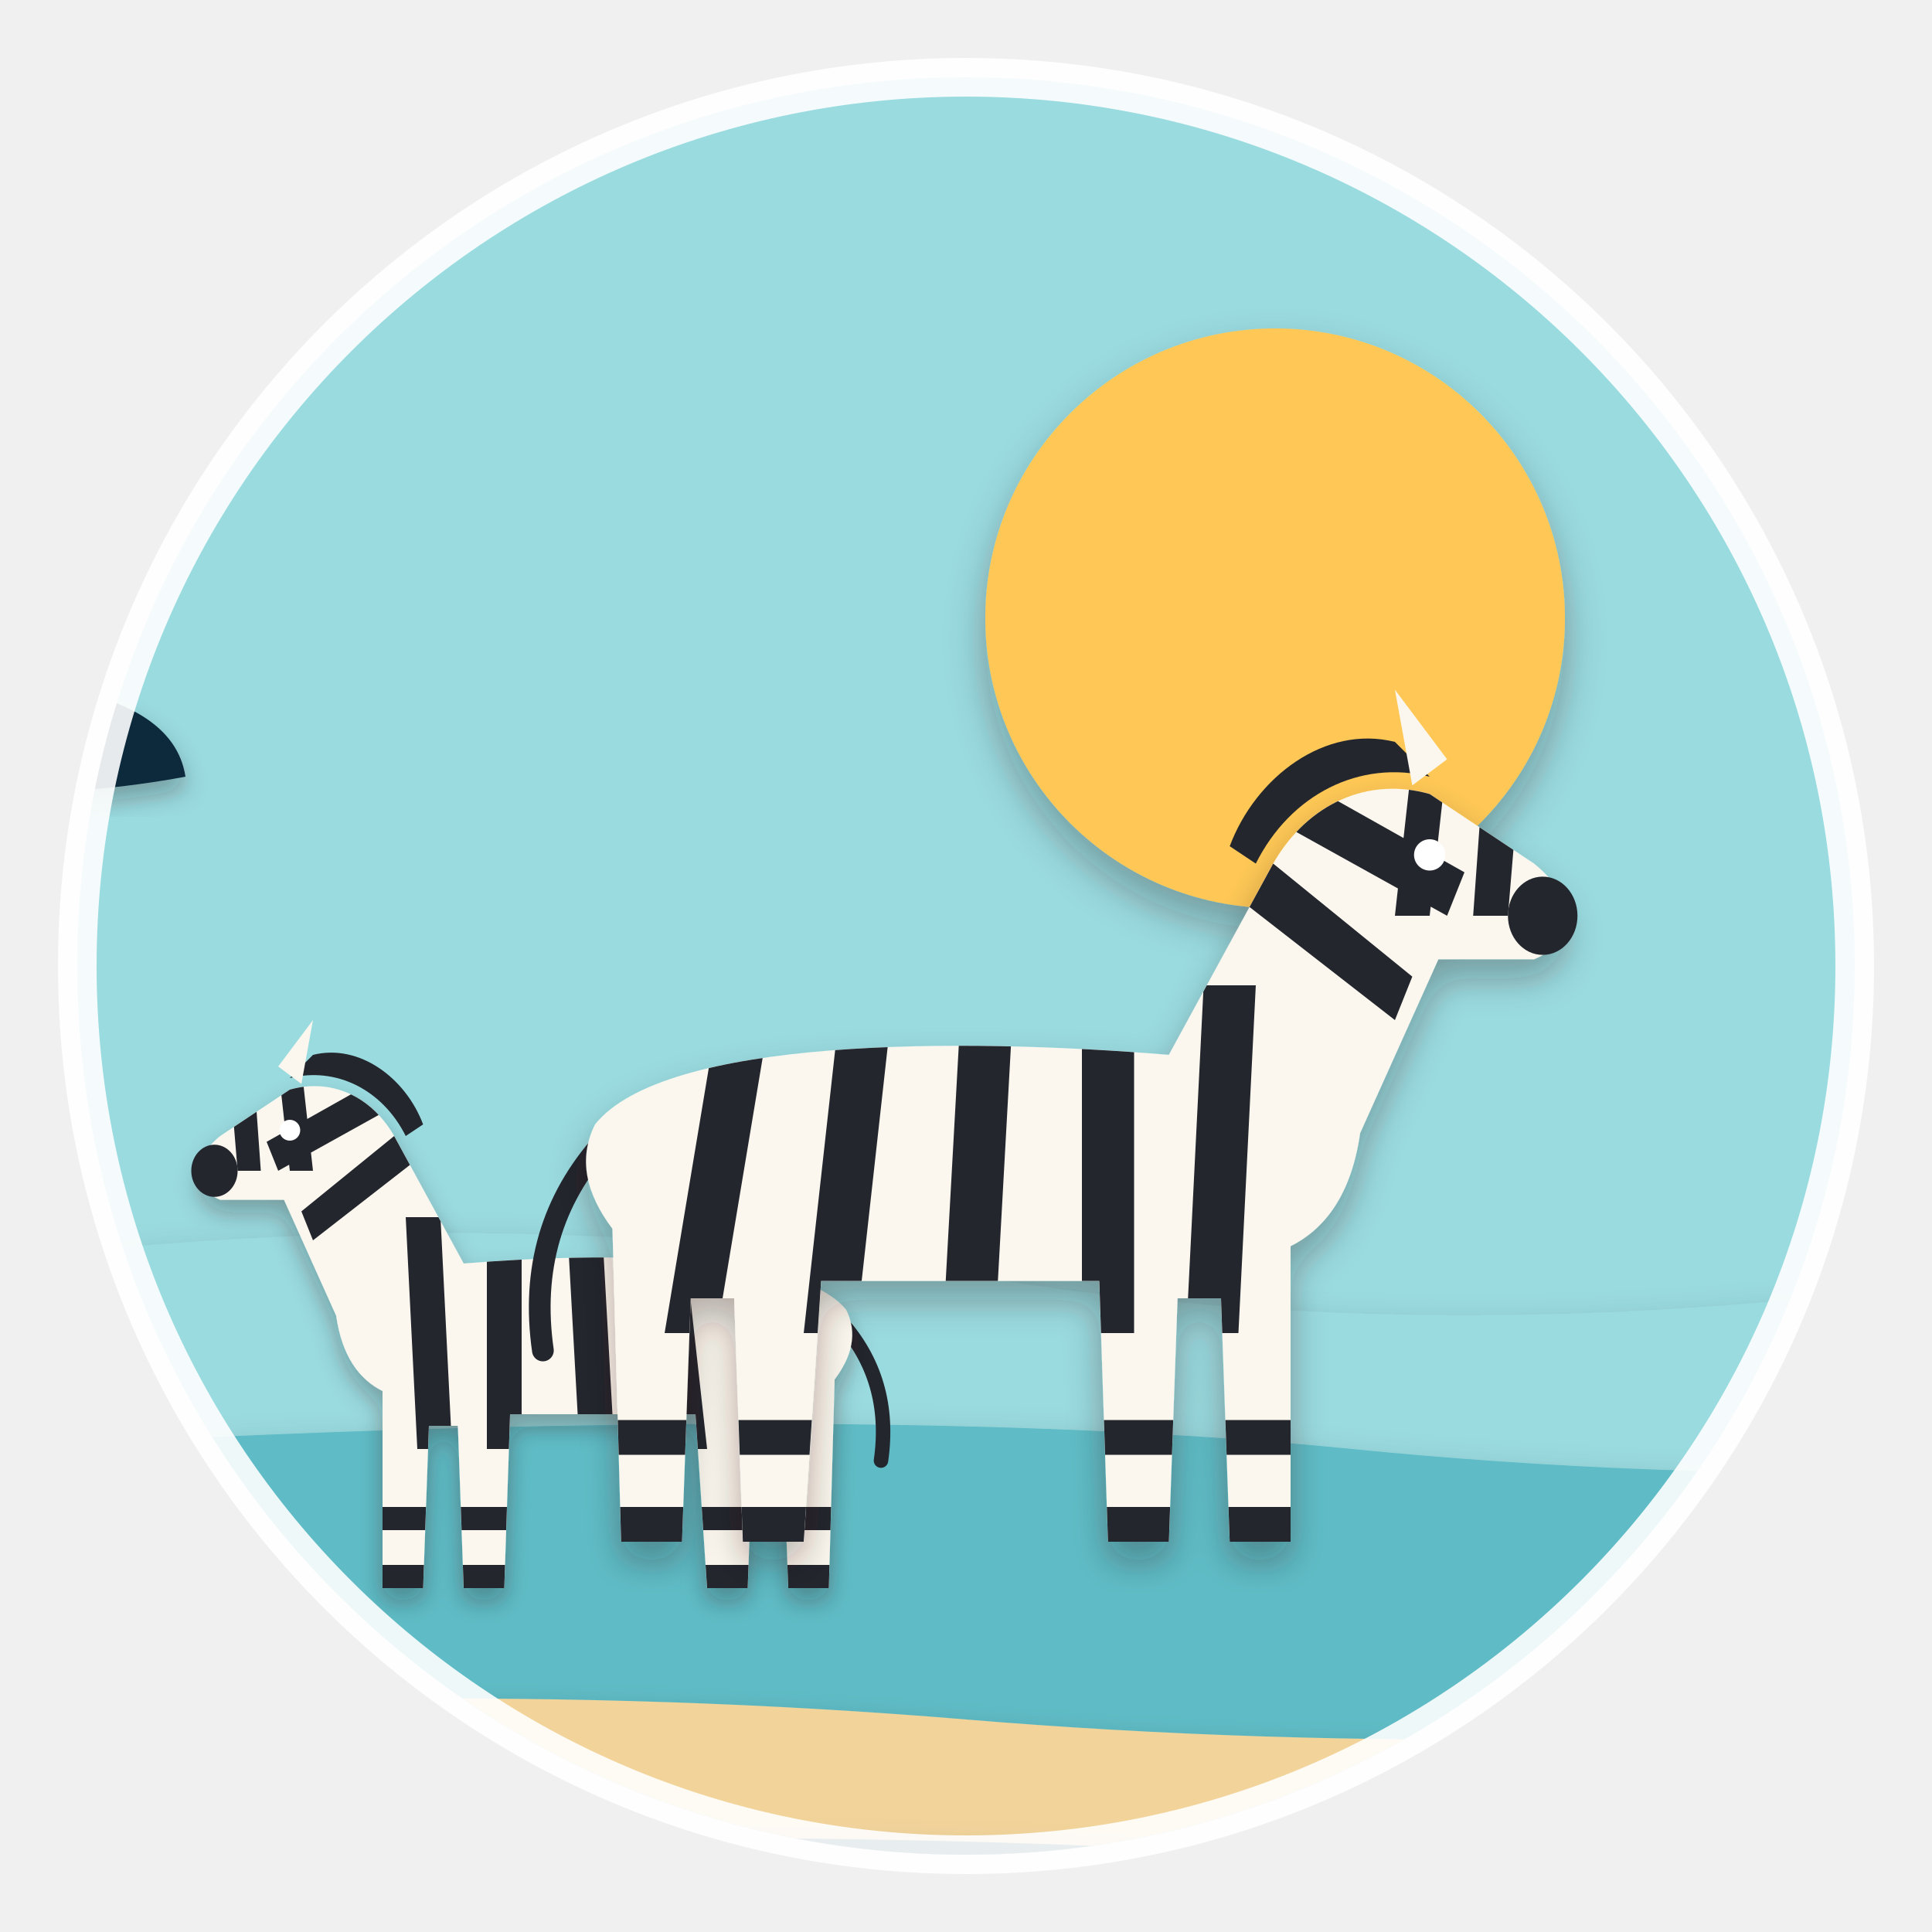
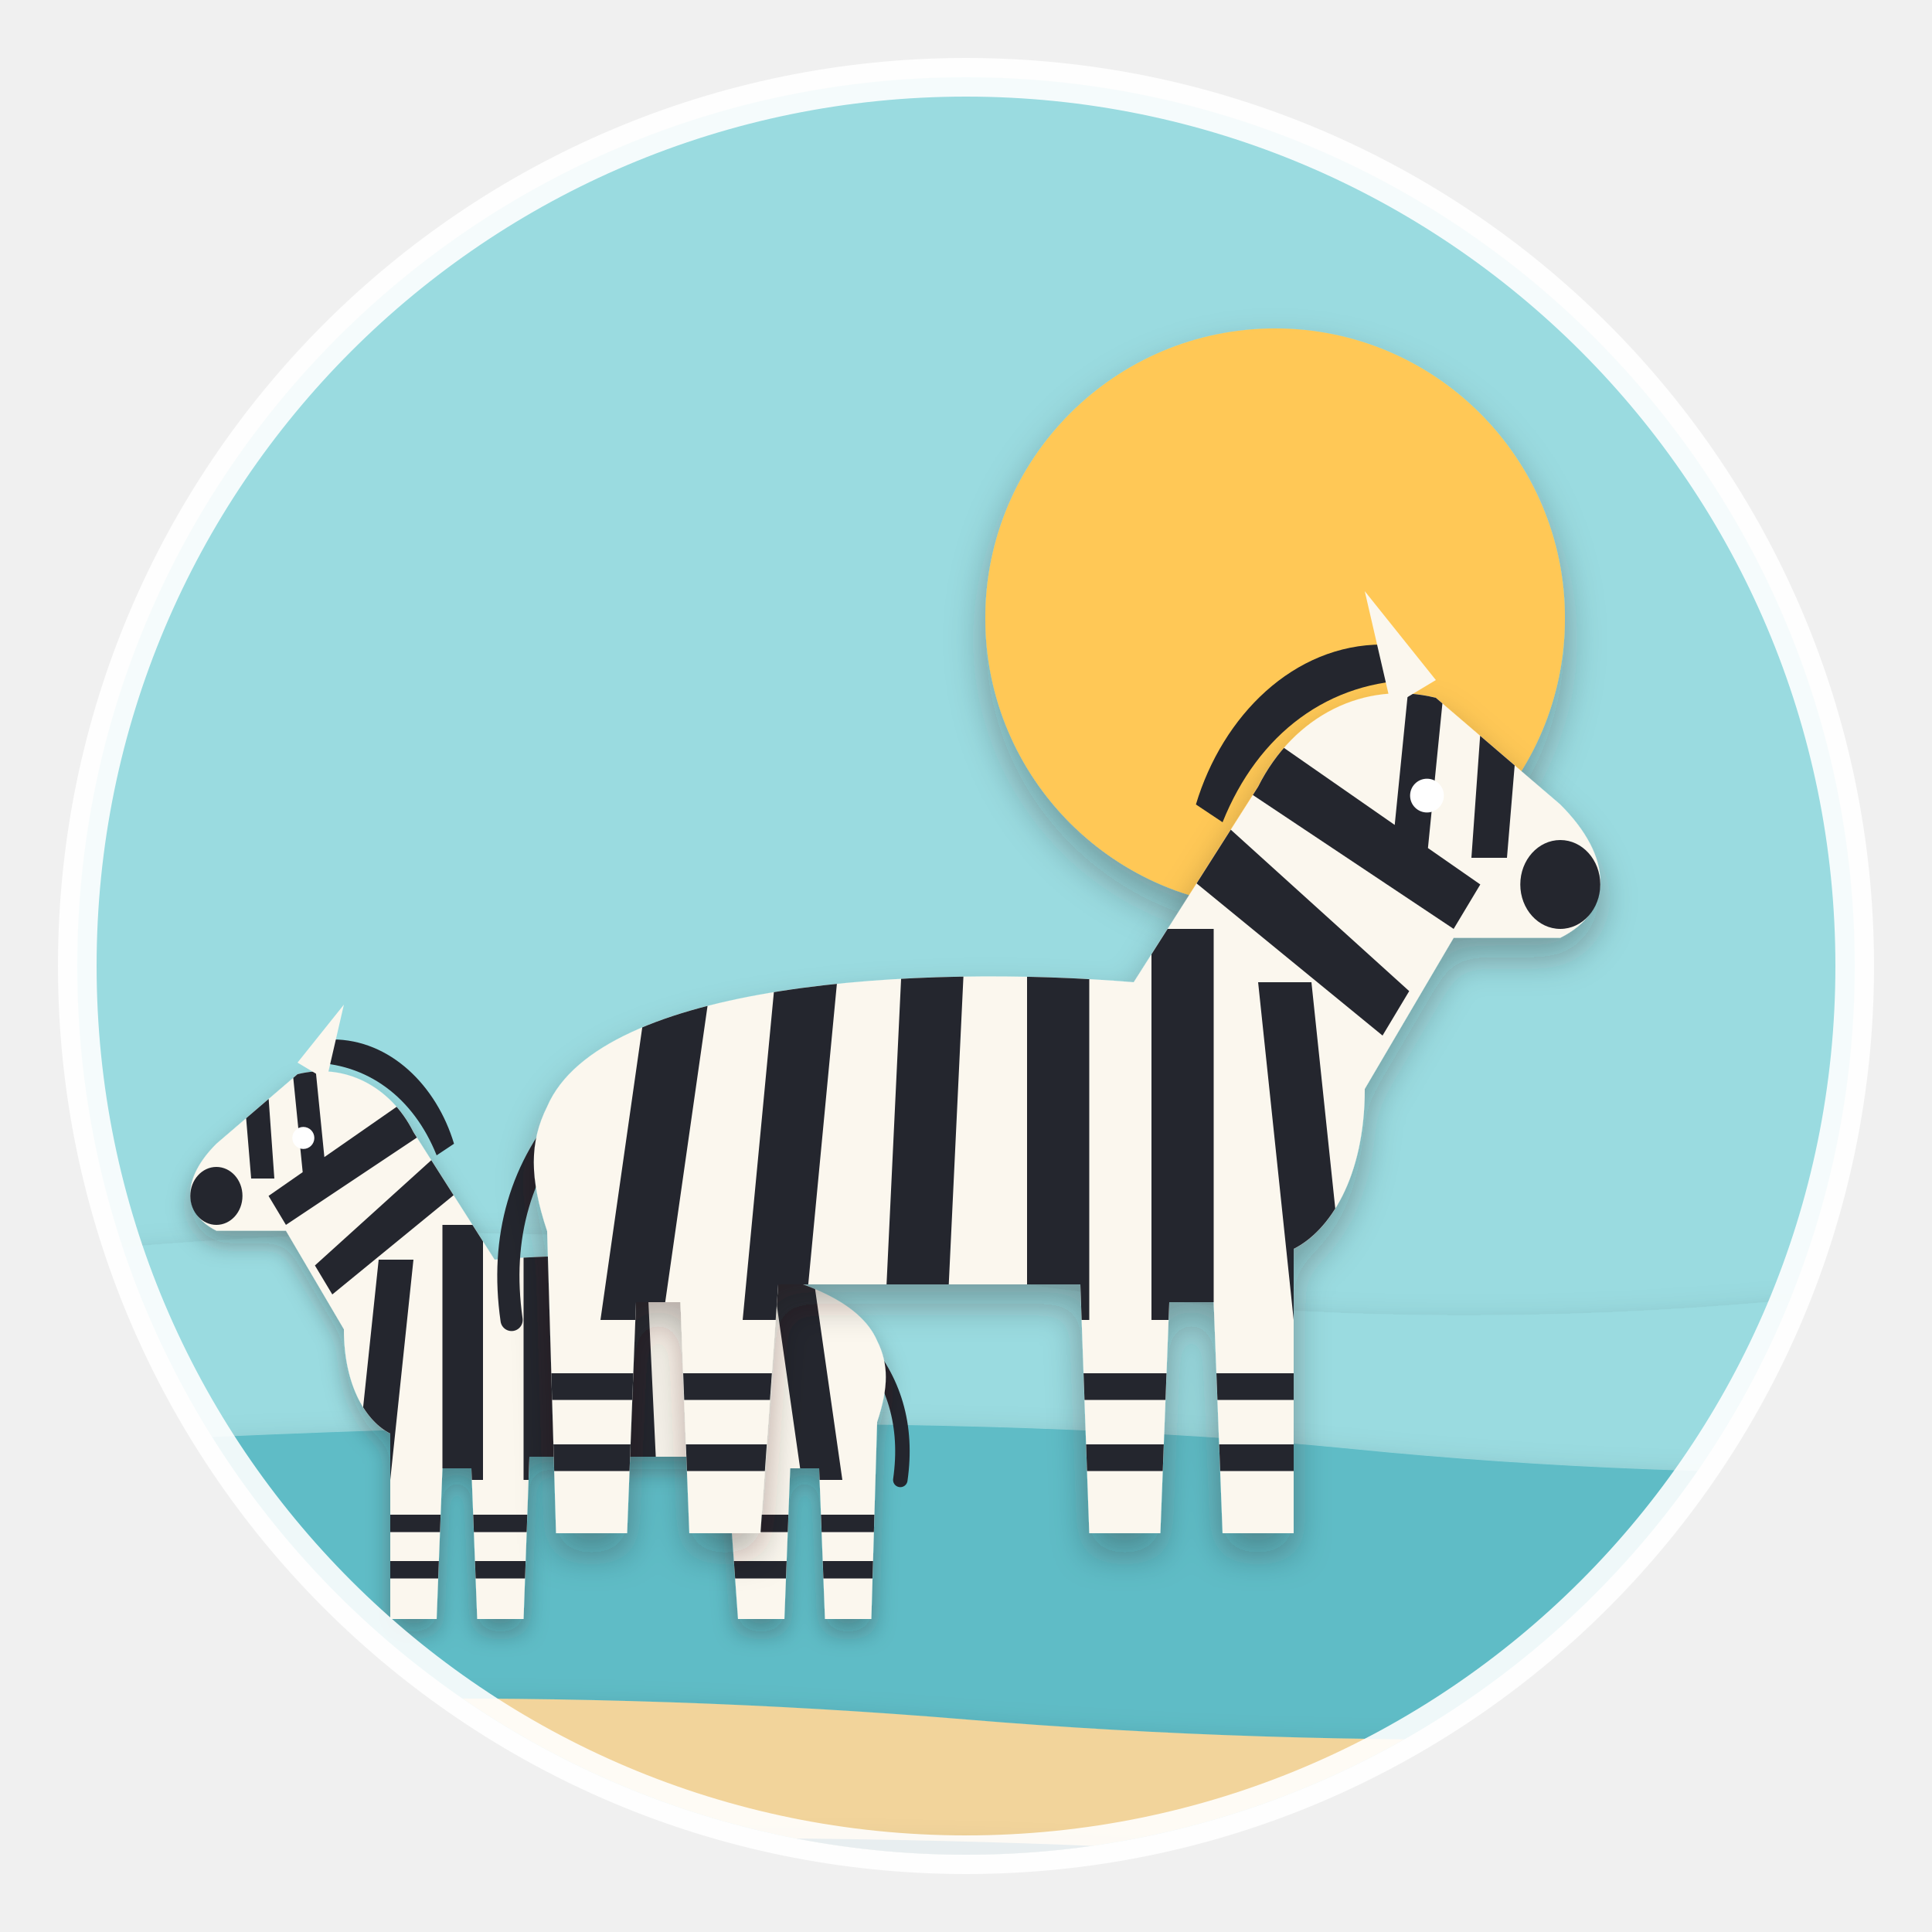
<svg xmlns="http://www.w3.org/2000/svg" viewBox="0 0 200 200" width="200" height="200">
  <defs>
    <clipPath id="clip">
      <circle cx="100" cy="100" r="92" />
    </clipPath>
    <filter id="ps" x="-20%" y="-20%" width="140%" height="140%">
      <feDropShadow dx="0" dy="2.2" stdDeviation="2" flood-color="#2a1f14" flood-opacity=".33" />
    </filter>
    <filter id="psl" filterUnits="userSpaceOnUse" x="-400" y="-400" width="1000" height="1000">
      <feDropShadow dx="0" dy="2.2" stdDeviation="2" flood-color="#2a1f14" flood-opacity=".33" />
    </filter>
  </defs>
  <g clip-path="url(#clip)">
    <rect width="200" height="200" fill="#9ADBE0" />
    <circle filter="url(#ps)" cx="132" cy="64" r="30" fill="#FFC857" />
    <path filter="url(#ps)" d="M-30 135.0 Q40 122 100 132 T230 128.0 L230 230 L-30 230Z" fill="#9ADBE0" />
-     <g transform="translate(-96 6) scale(0.6)">
-       <path filter="url(#psl)" d="M152 184 L153 142 M153 142 L141 125 M153 142 L165 122" fill="none" stroke="#0E2A3D" stroke-width="5" stroke-linecap="round" stroke-linejoin="round" />
-       <path filter="url(#ps)" d="M116 124 Q138 104 166 108 Q190 111 192 124 Q160 130 116 124Z" fill="#0E2A3D" />
-       <path d="M128 112 Q150 97 178 104 Q162 113 128 112Z" fill="#0E2A3D" />
-     </g>
    <path filter="url(#ps)" d="M-30 151.8 Q80 144 140 150 T270 147.6 L230 230 L-30 230Z" fill="#5FBCC6" />
-     <g transform="translate(114 66) scale(-.6 .6)">
+     <g transform="translate(116 68) scale(-.6 .6)">
      <path d="M45 118 Q36 128 38 142" fill="none" stroke="#24262E" stroke-width="2.5" stroke-linecap="round" stroke-linejoin="round" />
-       <path filter="url(#ps)" d="M44 116 C52 106 86 106 110 108 L122 86 C126 79 133 76 140 78 L152 86 C157 90 157 95 152 97 L141 97 L132 117 C131 124 128 128 124 130 L124 164 L117 164 L116 136 L111 136 L110 164 L103 164 L102 134 L70 134 L68 164 L61 164 L60 136 L55 136 L54 164 L47 164 L46 128 C43 124 42 120 44 116Z" fill="#FBF7EE" />
+       <path filter="url(#ps)" d="M42 118 C48 104 84 102 108 104 L122 82 C126 74 134 70 142 72 L156 84 C162 90 162 96 156 99 L144 99 L134 116 C134 126 130 132 126 134 L126 166 L118 166 L117 140 L112 140 L111 166 L103 166 L102 138 L68 138 L66 166 L58 166 L57 140 L52 140 L51 166 L43 166 L42 132 C40 126 40 122 42 118Z" fill="#FBF7EE" />
      <clipPath id="wildclip3">
-         <path d="M44 116 C52 106 86 106 110 108 L122 86 C126 79 133 76 140 78 L152 86 C157 90 157 95 152 97 L141 97 L132 117 C131 124 128 128 124 130 L124 164 L117 164 L116 136 L111 136 L110 164 L103 164 L102 134 L70 134 L68 164 L61 164 L60 136 L55 136 L54 164 L47 164 L46 128 C43 124 42 120 44 116Z" />
+         <path d="M42 118 C48 104 84 102 108 104 L122 82 C126 74 134 70 142 72 L156 84 C162 90 162 96 156 99 L144 99 L134 116 C134 126 130 132 126 134 L126 166 L118 166 L117 140 L112 140 L111 166 L103 166 L102 138 L68 138 L66 166 L58 166 L57 140 L52 140 L51 166 L43 166 L42 132 C40 126 40 122 42 118Z" />
      </clipPath>
      <g clip-path="url(#wildclip3)">
-         <path d="M58 104 L52 140 L58 140 L64 104Z M72 104 L68 140 L74 140 L78 104Z M86 104 L84 140 L90 140 L92 104Z M100 104 L100 140 L106 140 L106 104Z M114 100 L112 140 L118 140 L120 100Z M118 90 L136 104 L138 99 L122 86Z M124 82 L142 92 L144 87 L128 78Z M40 150 H130 V154 H40Z M40 160 H130 V164 H40Z M138 74 L136 92 L140 92 L142 74Z M146 78 L145 92 L149 92 L150 80Z" fill="#24262E" />
+         <path d="M54 100 L48 142 L55 142 L61 100Z M68 100 L64 142 L71 142 L75 100Z M82 100 L80 142 L87 142 L89 100Z M96 100 L96 142 L103 142 L103 100Z M110 98 L110 142 L117 142 L117 98Z M122 104 L126 142 L132 142 L128 104Z M114 92 L136 110 L139 105 L118 86Z M120 82 L144 98 L147 93 L124 77Z M40 148 H130 V151 H40Z M40 156 H130 V159 H40Z M139 70 L137 90 L141 90 L143 70Z M147 76 L146 90 L150 90 L151 78Z" fill="#24262E" />
      </g>
-       <path d="M120 86 C124 78 132 74 140 76 L136 72 C128 70 120 76 117 84Z" fill="#24262E" />
-       <path d="M138 77 L136 66 L142 74Z" fill="#FBF7EE" />
-       <path d="M149 92 a4 4.5 0 1 0 8 0 a4 4.5 0 1 0 -8 0Z" fill="#24262E" />
-       <path d="M138.2 85 a1.8 1.8 0 1 0 3.6 0 a1.8 1.8 0 1 0 -3.6 0Z" fill="#FFFFFF" />
+       <path d="M118 86 C122 76 130 70 140 70 L136 66 C126 66 118 74 115 84Z" fill="#24262E" />
+       <path d="M137 73 L134 60 L142 70Z" fill="#FBF7EE" />
+       <path d="M151.5 93 a4.5 5 0 1 0 9.0 0 a4.5 5 0 1 0 -9.0 0Z" fill="#24262E" />
+       <path d="M139.1 83 a1.9 1.9 0 1 0 3.8 0 a1.9 1.9 0 1 0 -3.8 0Z" fill="#FFFFFF" />
    </g>
-     <g transform="translate(22 12) scale(.9)">
+     <g transform="translate(18 6) scale(.92)">
      <path d="M45 118 Q36 128 38 142" fill="none" stroke="#24262E" stroke-width="2.5" stroke-linecap="round" stroke-linejoin="round" />
-       <path filter="url(#ps)" d="M44 116 C52 106 86 106 110 108 L122 86 C126 79 133 76 140 78 L152 86 C157 90 157 95 152 97 L141 97 L132 117 C131 124 128 128 124 130 L124 164 L117 164 L116 136 L111 136 L110 164 L103 164 L102 134 L70 134 L68 164 L61 164 L60 136 L55 136 L54 164 L47 164 L46 128 C43 124 42 120 44 116Z" fill="#FBF7EE" />
+       <path filter="url(#ps)" d="M42 118 C48 104 84 102 108 104 L122 82 C126 74 134 70 142 72 L156 84 C162 90 162 96 156 99 L144 99 L134 116 C134 126 130 132 126 134 L126 166 L118 166 L117 140 L112 140 L111 166 L103 166 L102 138 L68 138 L66 166 L58 166 L57 140 L52 140 L51 166 L43 166 L42 132 C40 126 40 122 42 118Z" fill="#FBF7EE" />
      <clipPath id="wildclip4">
-         <path d="M44 116 C52 106 86 106 110 108 L122 86 C126 79 133 76 140 78 L152 86 C157 90 157 95 152 97 L141 97 L132 117 C131 124 128 128 124 130 L124 164 L117 164 L116 136 L111 136 L110 164 L103 164 L102 134 L70 134 L68 164 L61 164 L60 136 L55 136 L54 164 L47 164 L46 128 C43 124 42 120 44 116Z" />
+         <path d="M42 118 C48 104 84 102 108 104 L122 82 C126 74 134 70 142 72 L156 84 C162 90 162 96 156 99 L144 99 L134 116 C134 126 130 132 126 134 L126 166 L118 166 L117 140 L112 140 L111 166 L103 166 L102 138 L68 138 L66 166 L58 166 L57 140 L52 140 L51 166 L43 166 L42 132 C40 126 40 122 42 118Z" />
      </clipPath>
      <g clip-path="url(#wildclip4)">
-         <path d="M58 104 L52 140 L58 140 L64 104Z M72 104 L68 140 L74 140 L78 104Z M86 104 L84 140 L90 140 L92 104Z M100 104 L100 140 L106 140 L106 104Z M114 100 L112 140 L118 140 L120 100Z M118 90 L136 104 L138 99 L122 86Z M124 82 L142 92 L144 87 L128 78Z M40 150 H130 V154 H40Z M40 160 H130 V164 H40Z M138 74 L136 92 L140 92 L142 74Z M146 78 L145 92 L149 92 L150 80Z" fill="#24262E" />
+         <path d="M54 100 L48 142 L55 142 L61 100Z M68 100 L64 142 L71 142 L75 100Z M82 100 L80 142 L87 142 L89 100Z M96 100 L96 142 L103 142 L103 100Z M110 98 L110 142 L117 142 L117 98Z M122 104 L126 142 L132 142 L128 104Z M114 92 L136 110 L139 105 L118 86Z M120 82 L144 98 L147 93 L124 77Z M40 148 H130 V151 H40Z M40 156 H130 V159 H40Z M139 70 L137 90 L141 90 L143 70Z M147 76 L146 90 L150 90 L151 78Z" fill="#24262E" />
      </g>
-       <path d="M120 86 C124 78 132 74 140 76 L136 72 C128 70 120 76 117 84Z" fill="#24262E" />
-       <path d="M138 77 L136 66 L142 74Z" fill="#FBF7EE" />
-       <path d="M149 92 a4 4.5 0 1 0 8 0 a4 4.5 0 1 0 -8 0Z" fill="#24262E" />
-       <path d="M138.2 85 a1.8 1.8 0 1 0 3.6 0 a1.8 1.8 0 1 0 -3.6 0Z" fill="#FFFFFF" />
+       <path d="M118 86 C122 76 130 70 140 70 L136 66 C126 66 118 74 115 84Z" fill="#24262E" />
+       <path d="M137 73 L134 60 L142 70Z" fill="#FBF7EE" />
+       <path d="M151.5 93 a4.5 5 0 1 0 9.0 0 a4.5 5 0 1 0 -9.0 0Z" fill="#24262E" />
+       <path d="M139.1 83 a1.9 1.9 0 1 0 3.8 0 a1.9 1.9 0 1 0 -3.8 0Z" fill="#FFFFFF" />
    </g>
    <path filter="url(#ps)" d="M-30 179.5 Q40 173 100 178 T230 176.0 L230 230 L-30 230Z" fill="#F2D49B" />
    <path filter="url(#ps)" d="M-30 193.2 Q70 188 130 192 T260 190.4 L230 230 L-30 230Z" fill="#16506B" />
  </g>
  <circle cx="100" cy="100" r="92" fill="none" stroke="#fff" stroke-width="4" opacity=".9" />
</svg>
